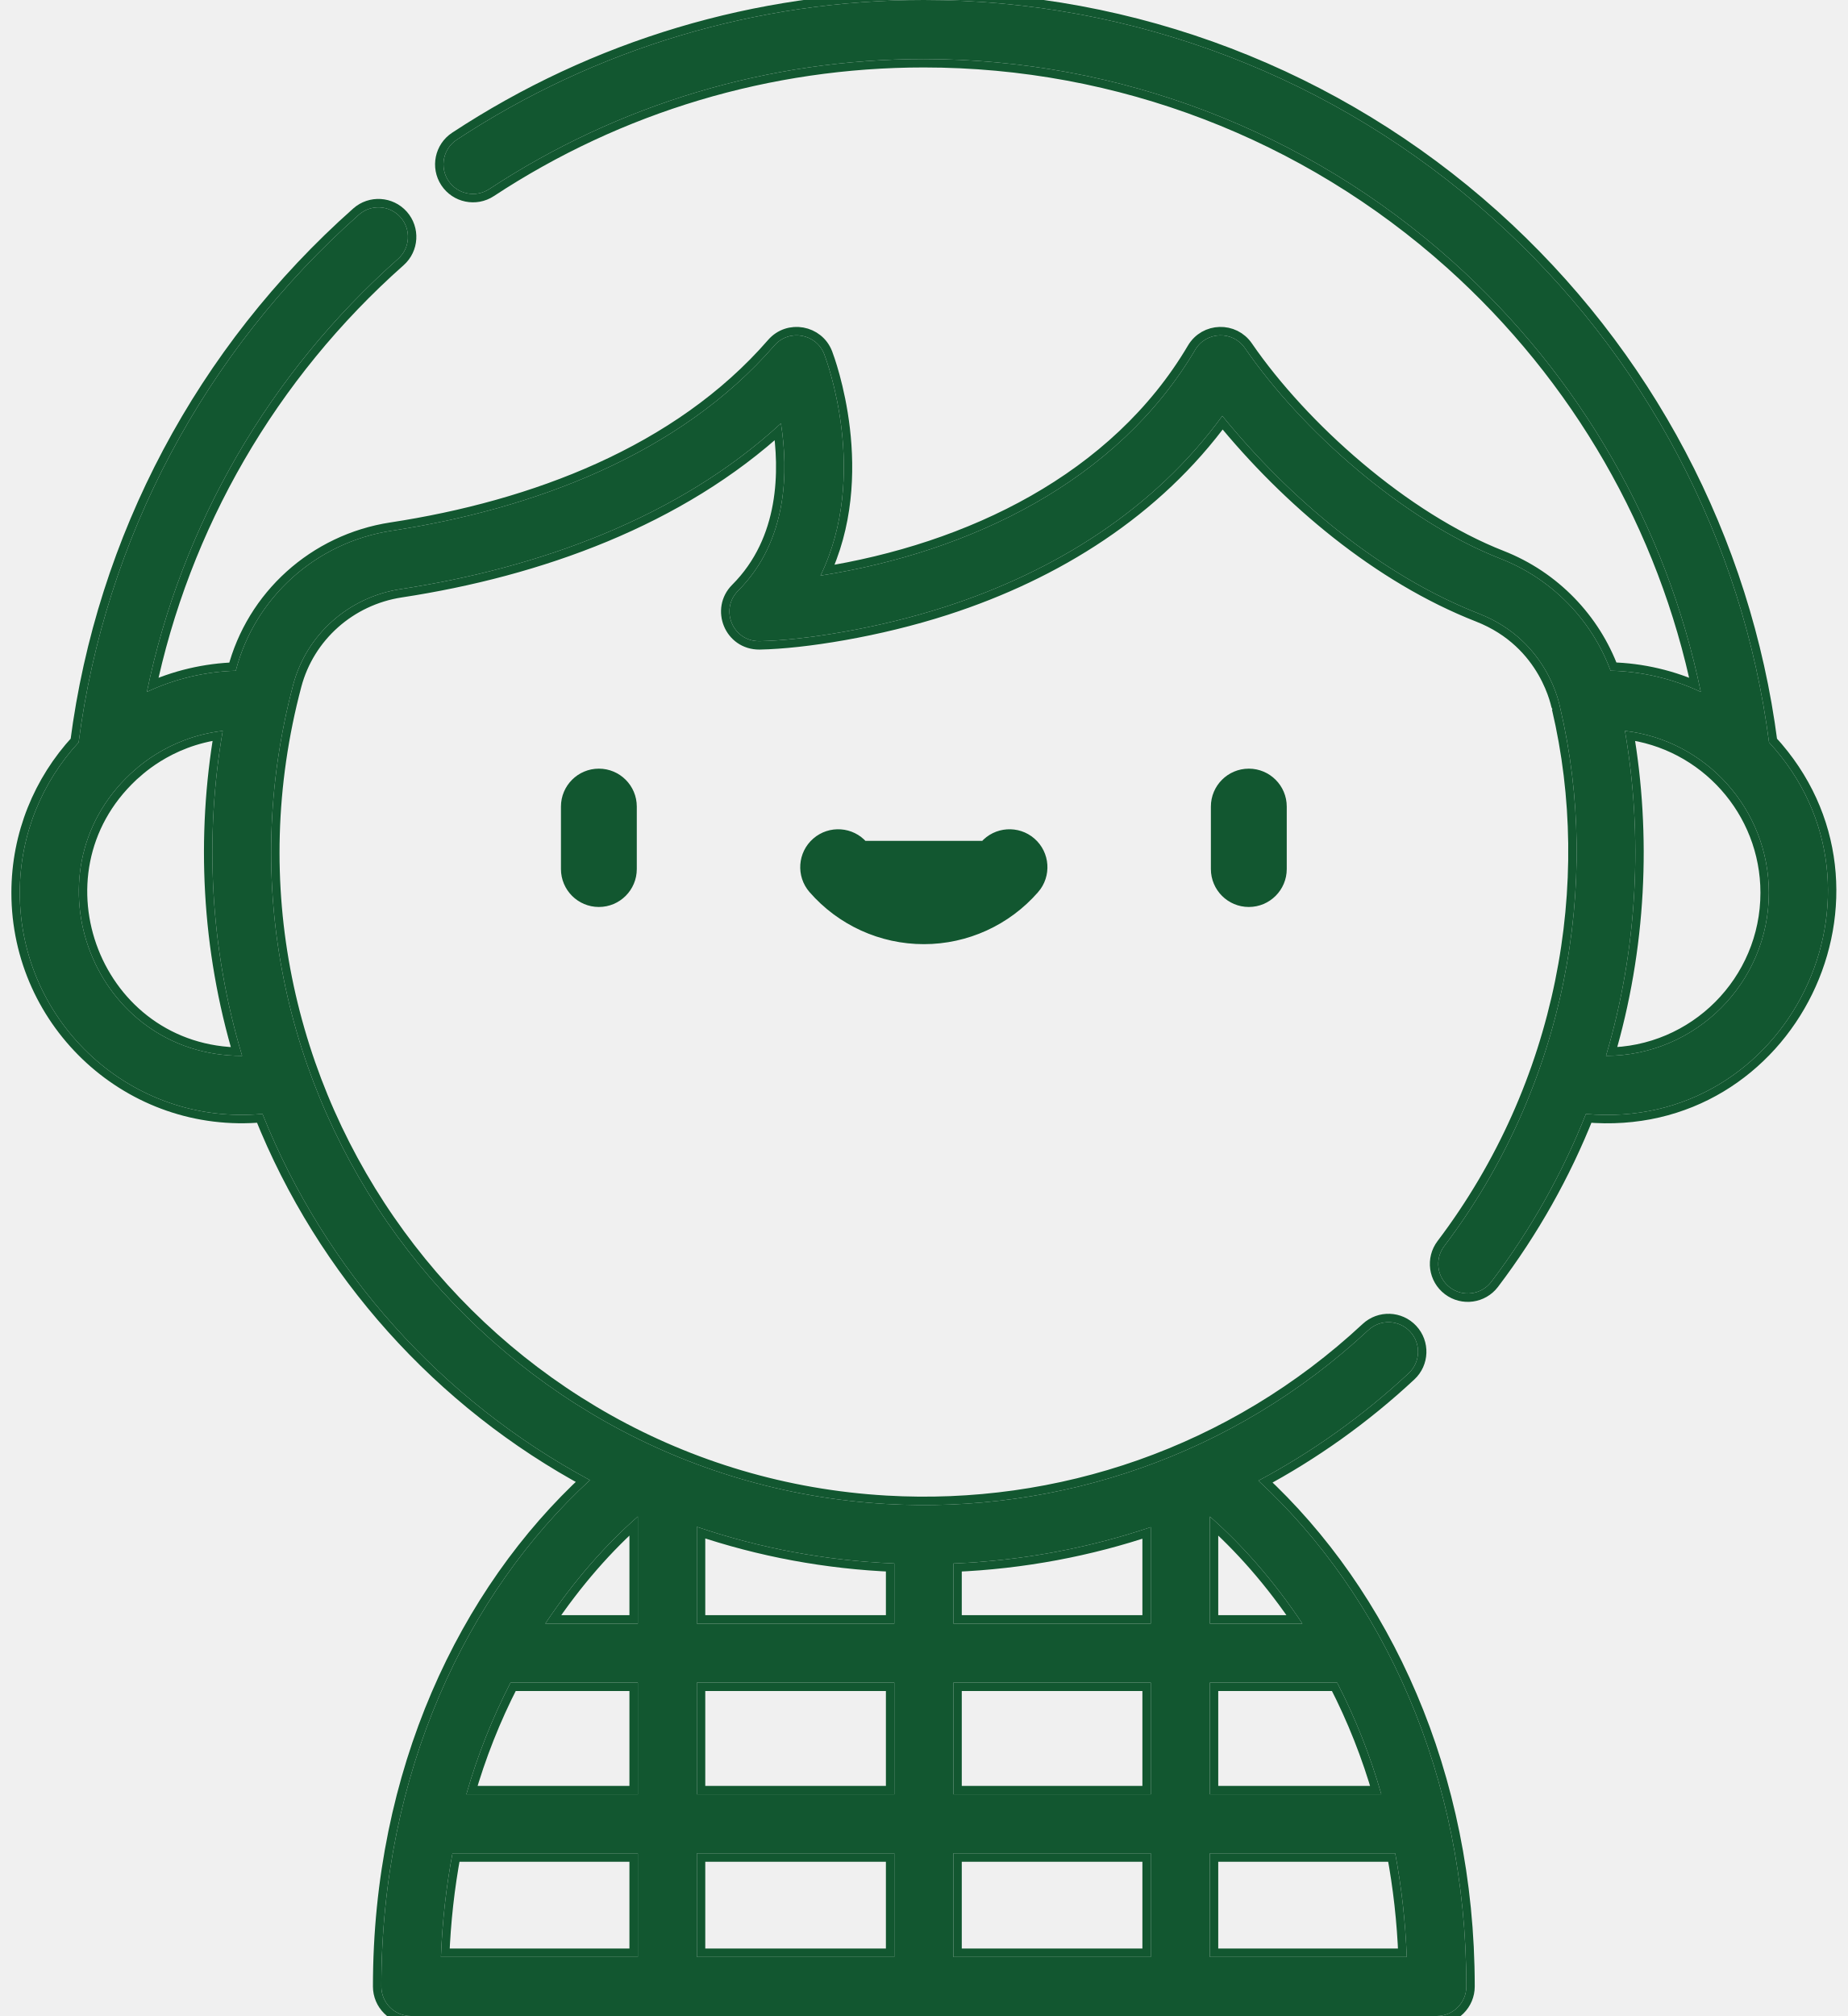
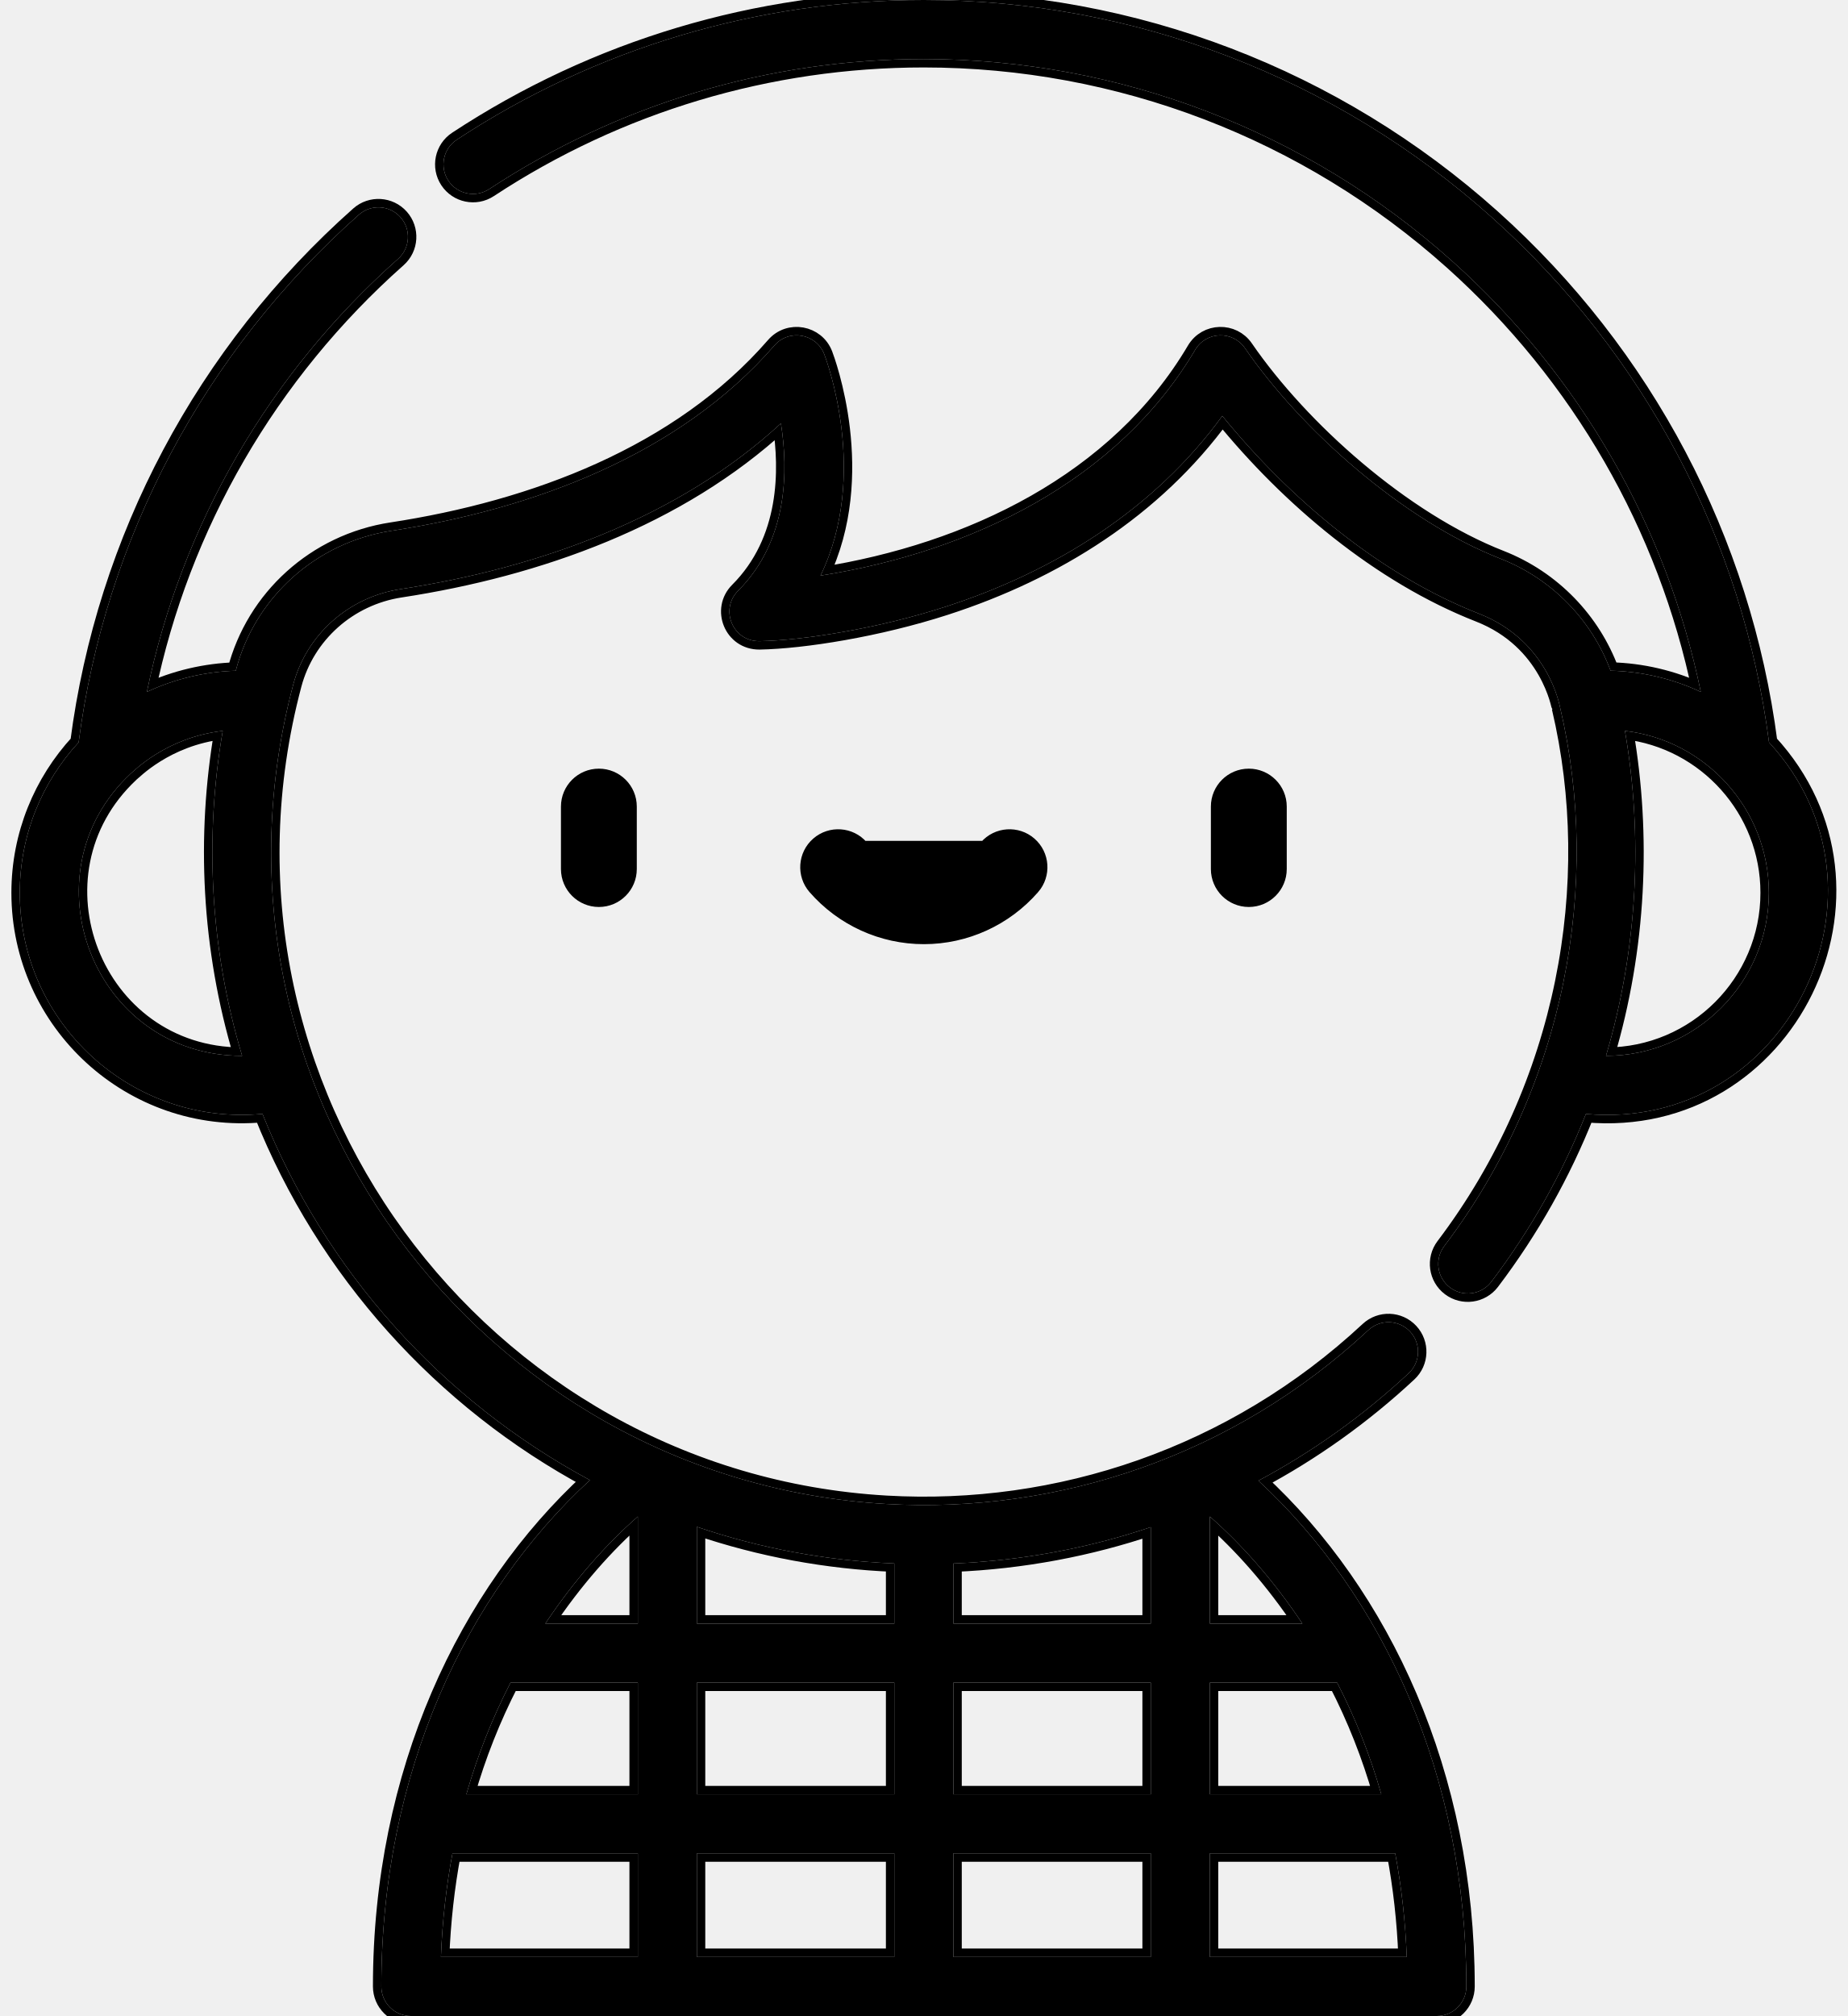
<svg xmlns="http://www.w3.org/2000/svg" width="66" height="72" viewBox="0 0 66 72" fill="none">
-   <path d="M20.187 28.807V31.037C20.187 31.702 20.726 32.242 21.391 32.242C22.057 32.242 22.596 31.702 22.596 31.037V28.807C22.596 28.141 22.057 27.602 21.391 27.602C20.726 27.602 20.187 28.141 20.187 28.807Z" fill="#125730" stroke="#125730" stroke-width="0.3" />
-   <path d="M44.607 27.602C43.942 27.602 43.402 28.141 43.402 28.807V31.037C43.402 31.702 43.942 32.242 44.607 32.242C45.272 32.242 45.812 31.702 45.812 31.037V28.807C45.812 28.141 45.272 27.602 44.607 27.602Z" fill="#125730" stroke="#125730" stroke-width="0.3" />
-   <path d="M35.151 30.18L35.151 30.18C35.588 29.678 36.349 29.626 36.851 30.063C37.352 30.5 37.404 31.261 36.968 31.763L36.967 31.763C35.966 32.911 34.52 33.57 32.999 33.57C31.478 33.57 30.031 32.911 29.03 31.763L29.03 31.763C28.593 31.261 28.645 30.5 29.147 30.063L29.147 30.063C29.649 29.626 30.41 29.678 30.847 30.18L35.151 30.18ZM35.151 30.18C34.608 30.803 33.823 31.161 32.999 31.161M35.151 30.18L32.999 31.161M32.999 31.161C32.175 31.161 31.39 30.803 30.847 30.18L32.999 31.161Z" fill="#125730" stroke="#125730" stroke-width="0.3" />
+   <path d="M20.187 28.807V31.037C20.187 31.702 20.726 32.242 21.392 32.242C22.057 32.242 22.596 31.702 22.596 31.037V28.807C22.596 28.141 22.057 27.602 21.392 27.602C20.726 27.602 20.187 28.141 20.187 28.807Z" fill="black" stroke="black" stroke-width="0.3" />
+   <path d="M44.607 27.602C43.942 27.602 43.402 28.141 43.402 28.807V31.037C43.402 31.702 43.942 32.242 44.607 32.242C45.272 32.242 45.812 31.702 45.812 31.037V28.807C45.812 28.141 45.272 27.602 44.607 27.602Z" fill="black" stroke="black" stroke-width="0.3" />
+   <path d="M35.151 30.18L35.151 30.18C35.588 29.678 36.349 29.626 36.851 30.063C37.352 30.5 37.404 31.261 36.968 31.763L36.967 31.763C35.966 32.911 34.52 33.57 32.999 33.57C31.478 33.57 30.031 32.911 29.03 31.763L29.03 31.763C28.593 31.261 28.645 30.5 29.147 30.063L29.147 30.063C29.649 29.626 30.41 29.678 30.847 30.18L35.151 30.18ZM35.151 30.18C34.608 30.803 33.823 31.161 32.999 31.161M35.151 30.18L32.999 31.161M32.999 31.161C32.175 31.161 31.39 30.803 30.847 30.18L32.999 31.161Z" fill="black" stroke="black" stroke-width="0.3" />
  <mask id="path-4-outside-1" maskUnits="userSpaceOnUse" x="-0.293" y="-1" width="66" height="74" fill="black">
    <rect fill="white" x="-0.293" y="-1" width="66" height="74" />
    <path d="M53.292 7.767C47.7 2.759 40.493 0 32.999 0C27.049 0 21.28 1.726 16.316 4.99C15.829 5.31 15.694 5.964 16.014 6.451C16.334 6.937 16.988 7.073 17.475 6.753C22.094 3.715 27.463 2.109 32.999 2.109C39.973 2.109 46.68 4.677 51.884 9.338C56.437 13.417 59.531 18.807 60.751 24.711C59.764 24.243 58.636 23.977 57.529 23.954C56.872 22.177 55.465 20.684 53.599 19.954C50.094 18.581 46.46 15.329 44.472 12.438C44.041 11.802 43.087 11.824 42.691 12.494C39.921 17.186 34.669 19.715 29.308 20.557C31.057 16.96 29.521 12.857 29.442 12.651C29.159 11.916 28.186 11.735 27.662 12.338C24.275 16.238 19.055 18.181 13.99 18.955C11.27 19.371 9.094 21.355 8.422 23.955C7.361 23.984 6.246 24.238 5.247 24.711C6.476 18.761 9.606 13.339 14.217 9.248C14.653 8.862 14.693 8.195 14.306 7.759C13.919 7.324 13.253 7.284 12.817 7.67C7.295 12.57 3.751 19.25 2.809 26.513C1.505 27.927 0.707 29.814 0.707 31.885C0.707 36.53 4.706 40.217 9.376 39.782C11.611 45.387 15.794 50.029 21.072 52.861C16.669 56.908 13.621 63.303 13.621 70.945C13.621 71.528 14.093 72 14.676 72H51.323C51.905 72 52.377 71.528 52.377 70.945C52.377 63.385 49.38 56.97 44.949 52.882C46.877 51.853 48.681 50.569 50.315 49.047C50.742 48.65 50.765 47.983 50.368 47.557C49.971 47.13 49.304 47.107 48.877 47.504C44.05 52 37.796 54.069 31.653 53.713C17.126 52.875 6.666 38.8 10.473 24.453C10.948 22.663 12.454 21.323 14.308 21.04C19.244 20.286 24.239 18.491 27.894 15.121C28.157 16.781 28.16 19.303 26.364 21.099C25.708 21.755 26.158 22.907 27.129 22.899C28.695 22.87 31.359 22.45 33.773 21.669C37.693 20.401 41.237 18.184 43.661 14.854C46.065 17.807 49.299 20.535 52.831 21.918C55.337 22.899 55.718 25.257 55.727 25.273C57.207 31.545 55.932 38.769 51.588 44.504C51.236 44.969 51.327 45.63 51.792 45.982C52.256 46.333 52.917 46.242 53.269 45.778C54.679 43.917 55.809 41.905 56.648 39.784C63.88 40.431 68.066 31.801 63.189 26.513C62.254 19.302 58.749 12.656 53.292 7.767ZM41.106 54.54V57.985H34.054V55.839C36.544 55.738 38.93 55.275 41.106 54.54ZM49.34 64.082H43.215V60.094H47.762C48.415 61.362 48.942 62.692 49.34 64.082ZM41.106 64.082H34.054V60.094H41.106V64.082ZM18.236 60.094H22.783V64.082H16.658C17.056 62.692 17.584 61.362 18.236 60.094ZM24.892 60.094H31.944V64.082H24.892V60.094ZM24.892 54.53C27.166 55.302 29.527 55.739 31.944 55.838V57.985H24.892V54.53ZM31.944 66.191V69.891H24.892V66.191H31.944ZM34.054 66.191H41.106V69.891H34.054V66.191ZM22.783 54.162V57.985H19.478C20.516 56.43 21.649 55.155 22.783 54.162ZM16.162 66.191H22.783V69.891H15.75C15.799 68.619 15.938 67.386 16.162 66.191ZM43.215 69.891V66.191H49.836C50.06 67.386 50.2 68.619 50.248 69.891H43.215ZM46.52 57.985H43.215V54.162C44.337 55.145 45.479 56.423 46.52 57.985ZM8.649 37.709C3.34 37.709 0.835 31.215 4.665 27.632C4.753 27.572 5.909 26.341 7.956 26.103C7.308 29.864 7.492 33.858 8.649 37.709ZM57.365 37.709C58.509 33.86 58.686 29.83 58.042 26.103C60.936 26.439 63.182 28.91 63.182 31.885C63.182 35.094 60.573 37.705 57.365 37.709Z" />
  </mask>
-   <path d="M53.292 7.767C47.7 2.759 40.493 0 32.999 0C27.049 0 21.28 1.726 16.316 4.99C15.829 5.31 15.694 5.964 16.014 6.451C16.334 6.937 16.988 7.073 17.475 6.753C22.094 3.715 27.463 2.109 32.999 2.109C39.973 2.109 46.68 4.677 51.884 9.338C56.437 13.417 59.531 18.807 60.751 24.711C59.764 24.243 58.636 23.977 57.529 23.954C56.872 22.177 55.465 20.684 53.599 19.954C50.094 18.581 46.46 15.329 44.472 12.438C44.041 11.802 43.087 11.824 42.691 12.494C39.921 17.186 34.669 19.715 29.308 20.557C31.057 16.96 29.521 12.857 29.442 12.651C29.159 11.916 28.186 11.735 27.662 12.338C24.275 16.238 19.055 18.181 13.99 18.955C11.27 19.371 9.094 21.355 8.422 23.955C7.361 23.984 6.246 24.238 5.247 24.711C6.476 18.761 9.606 13.339 14.217 9.248C14.653 8.862 14.693 8.195 14.306 7.759C13.919 7.324 13.253 7.284 12.817 7.67C7.295 12.57 3.751 19.25 2.809 26.513C1.505 27.927 0.707 29.814 0.707 31.885C0.707 36.53 4.706 40.217 9.376 39.782C11.611 45.387 15.794 50.029 21.072 52.861C16.669 56.908 13.621 63.303 13.621 70.945C13.621 71.528 14.093 72 14.676 72H51.323C51.905 72 52.377 71.528 52.377 70.945C52.377 63.385 49.38 56.97 44.949 52.882C46.877 51.853 48.681 50.569 50.315 49.047C50.742 48.65 50.765 47.983 50.368 47.557C49.971 47.13 49.304 47.107 48.877 47.504C44.05 52 37.796 54.069 31.653 53.713C17.126 52.875 6.666 38.8 10.473 24.453C10.948 22.663 12.454 21.323 14.308 21.04C19.244 20.286 24.239 18.491 27.894 15.121C28.157 16.781 28.16 19.303 26.364 21.099C25.708 21.755 26.158 22.907 27.129 22.899C28.695 22.87 31.359 22.45 33.773 21.669C37.693 20.401 41.237 18.184 43.661 14.854C46.065 17.807 49.299 20.535 52.831 21.918C55.337 22.899 55.718 25.257 55.727 25.273C57.207 31.545 55.932 38.769 51.588 44.504C51.236 44.969 51.327 45.63 51.792 45.982C52.256 46.333 52.917 46.242 53.269 45.778C54.679 43.917 55.809 41.905 56.648 39.784C63.88 40.431 68.066 31.801 63.189 26.513C62.254 19.302 58.749 12.656 53.292 7.767ZM41.106 54.54V57.985H34.054V55.839C36.544 55.738 38.93 55.275 41.106 54.54ZM49.34 64.082H43.215V60.094H47.762C48.415 61.362 48.942 62.692 49.34 64.082ZM41.106 64.082H34.054V60.094H41.106V64.082ZM18.236 60.094H22.783V64.082H16.658C17.056 62.692 17.584 61.362 18.236 60.094ZM24.892 60.094H31.944V64.082H24.892V60.094ZM24.892 54.53C27.166 55.302 29.527 55.739 31.944 55.838V57.985H24.892V54.53ZM31.944 66.191V69.891H24.892V66.191H31.944ZM34.054 66.191H41.106V69.891H34.054V66.191ZM22.783 54.162V57.985H19.478C20.516 56.43 21.649 55.155 22.783 54.162ZM16.162 66.191H22.783V69.891H15.75C15.799 68.619 15.938 67.386 16.162 66.191ZM43.215 69.891V66.191H49.836C50.06 67.386 50.2 68.619 50.248 69.891H43.215ZM46.52 57.985H43.215V54.162C44.337 55.145 45.479 56.423 46.52 57.985ZM8.649 37.709C3.34 37.709 0.835 31.215 4.665 27.632C4.753 27.572 5.909 26.341 7.956 26.103C7.308 29.864 7.492 33.858 8.649 37.709ZM57.365 37.709C58.509 33.86 58.686 29.83 58.042 26.103C60.936 26.439 63.182 28.91 63.182 31.885C63.182 35.094 60.573 37.705 57.365 37.709Z" fill="#125730" />
-   <path d="M53.292 7.767C47.7 2.759 40.493 0 32.999 0C27.049 0 21.28 1.726 16.316 4.99C15.829 5.31 15.694 5.964 16.014 6.451C16.334 6.937 16.988 7.073 17.475 6.753C22.094 3.715 27.463 2.109 32.999 2.109C39.973 2.109 46.68 4.677 51.884 9.338C56.437 13.417 59.531 18.807 60.751 24.711C59.764 24.243 58.636 23.977 57.529 23.954C56.872 22.177 55.465 20.684 53.599 19.954C50.094 18.581 46.46 15.329 44.472 12.438C44.041 11.802 43.087 11.824 42.691 12.494C39.921 17.186 34.669 19.715 29.308 20.557C31.057 16.96 29.521 12.857 29.442 12.651C29.159 11.916 28.186 11.735 27.662 12.338C24.275 16.238 19.055 18.181 13.99 18.955C11.27 19.371 9.094 21.355 8.422 23.955C7.361 23.984 6.246 24.238 5.247 24.711C6.476 18.761 9.606 13.339 14.217 9.248C14.653 8.862 14.693 8.195 14.306 7.759C13.919 7.324 13.253 7.284 12.817 7.67C7.295 12.57 3.751 19.25 2.809 26.513C1.505 27.927 0.707 29.814 0.707 31.885C0.707 36.53 4.706 40.217 9.376 39.782C11.611 45.387 15.794 50.029 21.072 52.861C16.669 56.908 13.621 63.303 13.621 70.945C13.621 71.528 14.093 72 14.676 72H51.323C51.905 72 52.377 71.528 52.377 70.945C52.377 63.385 49.38 56.97 44.949 52.882C46.877 51.853 48.681 50.569 50.315 49.047C50.742 48.65 50.765 47.983 50.368 47.557C49.971 47.13 49.304 47.107 48.877 47.504C44.05 52 37.796 54.069 31.653 53.713C17.126 52.875 6.666 38.8 10.473 24.453C10.948 22.663 12.454 21.323 14.308 21.04C19.244 20.286 24.239 18.491 27.894 15.121C28.157 16.781 28.16 19.303 26.364 21.099C25.708 21.755 26.158 22.907 27.129 22.899C28.695 22.87 31.359 22.45 33.773 21.669C37.693 20.401 41.237 18.184 43.661 14.854C46.065 17.807 49.299 20.535 52.831 21.918C55.337 22.899 55.718 25.257 55.727 25.273C57.207 31.545 55.932 38.769 51.588 44.504C51.236 44.969 51.327 45.63 51.792 45.982C52.256 46.333 52.917 46.242 53.269 45.778C54.679 43.917 55.809 41.905 56.648 39.784C63.88 40.431 68.066 31.801 63.189 26.513C62.254 19.302 58.749 12.656 53.292 7.767ZM41.106 54.54V57.985H34.054V55.839C36.544 55.738 38.93 55.275 41.106 54.54ZM49.34 64.082H43.215V60.094H47.762C48.415 61.362 48.942 62.692 49.34 64.082ZM41.106 64.082H34.054V60.094H41.106V64.082ZM18.236 60.094H22.783V64.082H16.658C17.056 62.692 17.584 61.362 18.236 60.094ZM24.892 60.094H31.944V64.082H24.892V60.094ZM24.892 54.53C27.166 55.302 29.527 55.739 31.944 55.838V57.985H24.892V54.53ZM31.944 66.191V69.891H24.892V66.191H31.944ZM34.054 66.191H41.106V69.891H34.054V66.191ZM22.783 54.162V57.985H19.478C20.516 56.43 21.649 55.155 22.783 54.162ZM16.162 66.191H22.783V69.891H15.75C15.799 68.619 15.938 67.386 16.162 66.191ZM43.215 69.891V66.191H49.836C50.06 67.386 50.2 68.619 50.248 69.891H43.215ZM46.52 57.985H43.215V54.162C44.337 55.145 45.479 56.423 46.52 57.985ZM8.649 37.709C3.34 37.709 0.835 31.215 4.665 27.632C4.753 27.572 5.909 26.341 7.956 26.103C7.308 29.864 7.492 33.858 8.649 37.709ZM57.365 37.709C58.509 33.86 58.686 29.83 58.042 26.103C60.936 26.439 63.182 28.91 63.182 31.885C63.182 35.094 60.573 37.705 57.365 37.709Z" stroke="#125730" stroke-width="0.6" mask="url(#path-4-outside-1)" />
+   <path d="M53.292 7.767C47.7 2.759 40.493 0 32.999 0C27.049 0 21.28 1.726 16.316 4.99C15.829 5.31 15.694 5.964 16.014 6.451C16.334 6.937 16.988 7.073 17.475 6.753C22.094 3.715 27.463 2.109 32.999 2.109C39.973 2.109 46.68 4.677 51.884 9.338C56.437 13.417 59.531 18.807 60.751 24.711C59.764 24.243 58.636 23.977 57.529 23.954C56.872 22.177 55.465 20.684 53.599 19.954C50.094 18.581 46.46 15.329 44.472 12.438C44.041 11.802 43.087 11.824 42.691 12.494C39.921 17.186 34.669 19.715 29.308 20.557C31.057 16.96 29.521 12.857 29.442 12.651C29.159 11.916 28.186 11.735 27.662 12.338C24.275 16.238 19.055 18.181 13.99 18.955C11.27 19.371 9.094 21.355 8.422 23.955C7.361 23.984 6.246 24.238 5.247 24.711C6.476 18.761 9.606 13.339 14.217 9.248C14.653 8.862 14.693 8.195 14.306 7.759C13.919 7.324 13.253 7.284 12.817 7.67C7.295 12.57 3.751 19.25 2.809 26.513C1.505 27.927 0.707 29.814 0.707 31.885C0.707 36.53 4.706 40.217 9.376 39.782C11.611 45.387 15.794 50.029 21.072 52.861C16.669 56.908 13.621 63.303 13.621 70.945C13.621 71.528 14.093 72 14.676 72H51.323C51.905 72 52.377 71.528 52.377 70.945C52.377 63.385 49.38 56.97 44.949 52.882C46.877 51.853 48.681 50.569 50.315 49.047C50.742 48.65 50.765 47.983 50.368 47.557C49.971 47.13 49.304 47.107 48.877 47.504C44.05 52 37.796 54.069 31.653 53.713C17.126 52.875 6.666 38.8 10.473 24.453C10.948 22.663 12.454 21.323 14.308 21.04C19.244 20.286 24.239 18.491 27.894 15.121C28.157 16.781 28.16 19.303 26.364 21.099C25.708 21.755 26.158 22.907 27.129 22.899C28.695 22.87 31.359 22.45 33.773 21.669C37.693 20.401 41.237 18.184 43.661 14.854C46.065 17.807 49.299 20.535 52.831 21.918C55.337 22.899 55.718 25.257 55.727 25.273C57.207 31.545 55.932 38.769 51.588 44.504C51.236 44.969 51.327 45.63 51.792 45.982C52.256 46.333 52.917 46.242 53.269 45.778C54.679 43.917 55.809 41.905 56.648 39.784C63.88 40.431 68.066 31.801 63.189 26.513C62.254 19.302 58.749 12.656 53.292 7.767ZM41.106 54.54V57.985H34.054V55.839C36.544 55.738 38.93 55.275 41.106 54.54ZM49.34 64.082H43.215V60.094H47.762C48.415 61.362 48.942 62.692 49.34 64.082ZM41.106 64.082H34.054V60.094H41.106V64.082ZM18.236 60.094H22.783V64.082H16.658C17.056 62.692 17.584 61.362 18.236 60.094ZM24.892 60.094H31.944V64.082H24.892V60.094ZM24.892 54.53C27.166 55.302 29.527 55.739 31.944 55.838V57.985H24.892V54.53ZM31.944 66.191V69.891H24.892V66.191H31.944ZM34.054 66.191H41.106V69.891H34.054V66.191ZM22.783 54.162V57.985H19.478C20.516 56.43 21.649 55.155 22.783 54.162ZM16.162 66.191H22.783V69.891H15.75C15.799 68.619 15.938 67.386 16.162 66.191ZM43.215 69.891V66.191H49.836C50.06 67.386 50.2 68.619 50.248 69.891H43.215ZM46.52 57.985H43.215V54.162C44.337 55.145 45.479 56.423 46.52 57.985ZM8.649 37.709C3.34 37.709 0.835 31.215 4.665 27.632C4.753 27.572 5.909 26.341 7.956 26.103C7.308 29.864 7.492 33.858 8.649 37.709ZM57.365 37.709C58.509 33.86 58.686 29.83 58.042 26.103C60.936 26.439 63.182 28.91 63.182 31.885C63.182 35.094 60.573 37.705 57.365 37.709Z" fill="black" />
+   <path d="M53.292 7.767C47.7 2.759 40.493 0 32.999 0C27.049 0 21.28 1.726 16.316 4.99C15.829 5.31 15.694 5.964 16.014 6.451C16.334 6.937 16.988 7.073 17.475 6.753C22.094 3.715 27.463 2.109 32.999 2.109C39.973 2.109 46.68 4.677 51.884 9.338C56.437 13.417 59.531 18.807 60.751 24.711C59.764 24.243 58.636 23.977 57.529 23.954C56.872 22.177 55.465 20.684 53.599 19.954C50.094 18.581 46.46 15.329 44.472 12.438C44.041 11.802 43.087 11.824 42.691 12.494C39.921 17.186 34.669 19.715 29.308 20.557C31.057 16.96 29.521 12.857 29.442 12.651C29.159 11.916 28.186 11.735 27.662 12.338C24.275 16.238 19.055 18.181 13.99 18.955C11.27 19.371 9.094 21.355 8.422 23.955C7.361 23.984 6.246 24.238 5.247 24.711C6.476 18.761 9.606 13.339 14.217 9.248C14.653 8.862 14.693 8.195 14.306 7.759C13.919 7.324 13.253 7.284 12.817 7.67C7.295 12.57 3.751 19.25 2.809 26.513C1.505 27.927 0.707 29.814 0.707 31.885C0.707 36.53 4.706 40.217 9.376 39.782C11.611 45.387 15.794 50.029 21.072 52.861C16.669 56.908 13.621 63.303 13.621 70.945C13.621 71.528 14.093 72 14.676 72H51.323C51.905 72 52.377 71.528 52.377 70.945C52.377 63.385 49.38 56.97 44.949 52.882C46.877 51.853 48.681 50.569 50.315 49.047C50.742 48.65 50.765 47.983 50.368 47.557C49.971 47.13 49.304 47.107 48.877 47.504C44.05 52 37.796 54.069 31.653 53.713C17.126 52.875 6.666 38.8 10.473 24.453C10.948 22.663 12.454 21.323 14.308 21.04C19.244 20.286 24.239 18.491 27.894 15.121C28.157 16.781 28.16 19.303 26.364 21.099C25.708 21.755 26.158 22.907 27.129 22.899C28.695 22.87 31.359 22.45 33.773 21.669C37.693 20.401 41.237 18.184 43.661 14.854C46.065 17.807 49.299 20.535 52.831 21.918C55.337 22.899 55.718 25.257 55.727 25.273C57.207 31.545 55.932 38.769 51.588 44.504C51.236 44.969 51.327 45.63 51.792 45.982C52.256 46.333 52.917 46.242 53.269 45.778C54.679 43.917 55.809 41.905 56.648 39.784C63.88 40.431 68.066 31.801 63.189 26.513C62.254 19.302 58.749 12.656 53.292 7.767ZM41.106 54.54V57.985H34.054V55.839C36.544 55.738 38.93 55.275 41.106 54.54ZM49.34 64.082H43.215V60.094H47.762C48.415 61.362 48.942 62.692 49.34 64.082ZM41.106 64.082H34.054V60.094H41.106V64.082ZM18.236 60.094H22.783V64.082H16.658C17.056 62.692 17.584 61.362 18.236 60.094ZM24.892 60.094H31.944V64.082H24.892V60.094ZM24.892 54.53C27.166 55.302 29.527 55.739 31.944 55.838V57.985H24.892V54.53ZM31.944 66.191V69.891H24.892V66.191H31.944ZM34.054 66.191H41.106V69.891H34.054V66.191ZM22.783 54.162V57.985H19.478C20.516 56.43 21.649 55.155 22.783 54.162ZM16.162 66.191H22.783V69.891H15.75C15.799 68.619 15.938 67.386 16.162 66.191ZM43.215 69.891V66.191H49.836C50.06 67.386 50.2 68.619 50.248 69.891H43.215ZM46.52 57.985H43.215V54.162C44.337 55.145 45.479 56.423 46.52 57.985ZM8.649 37.709C3.34 37.709 0.835 31.215 4.665 27.632C4.753 27.572 5.909 26.341 7.956 26.103C7.308 29.864 7.492 33.858 8.649 37.709ZM57.365 37.709C58.509 33.86 58.686 29.83 58.042 26.103C60.936 26.439 63.182 28.91 63.182 31.885C63.182 35.094 60.573 37.705 57.365 37.709Z" stroke="black" stroke-width="0.6" mask="url(#path-4-outside-1)" />
</svg>
